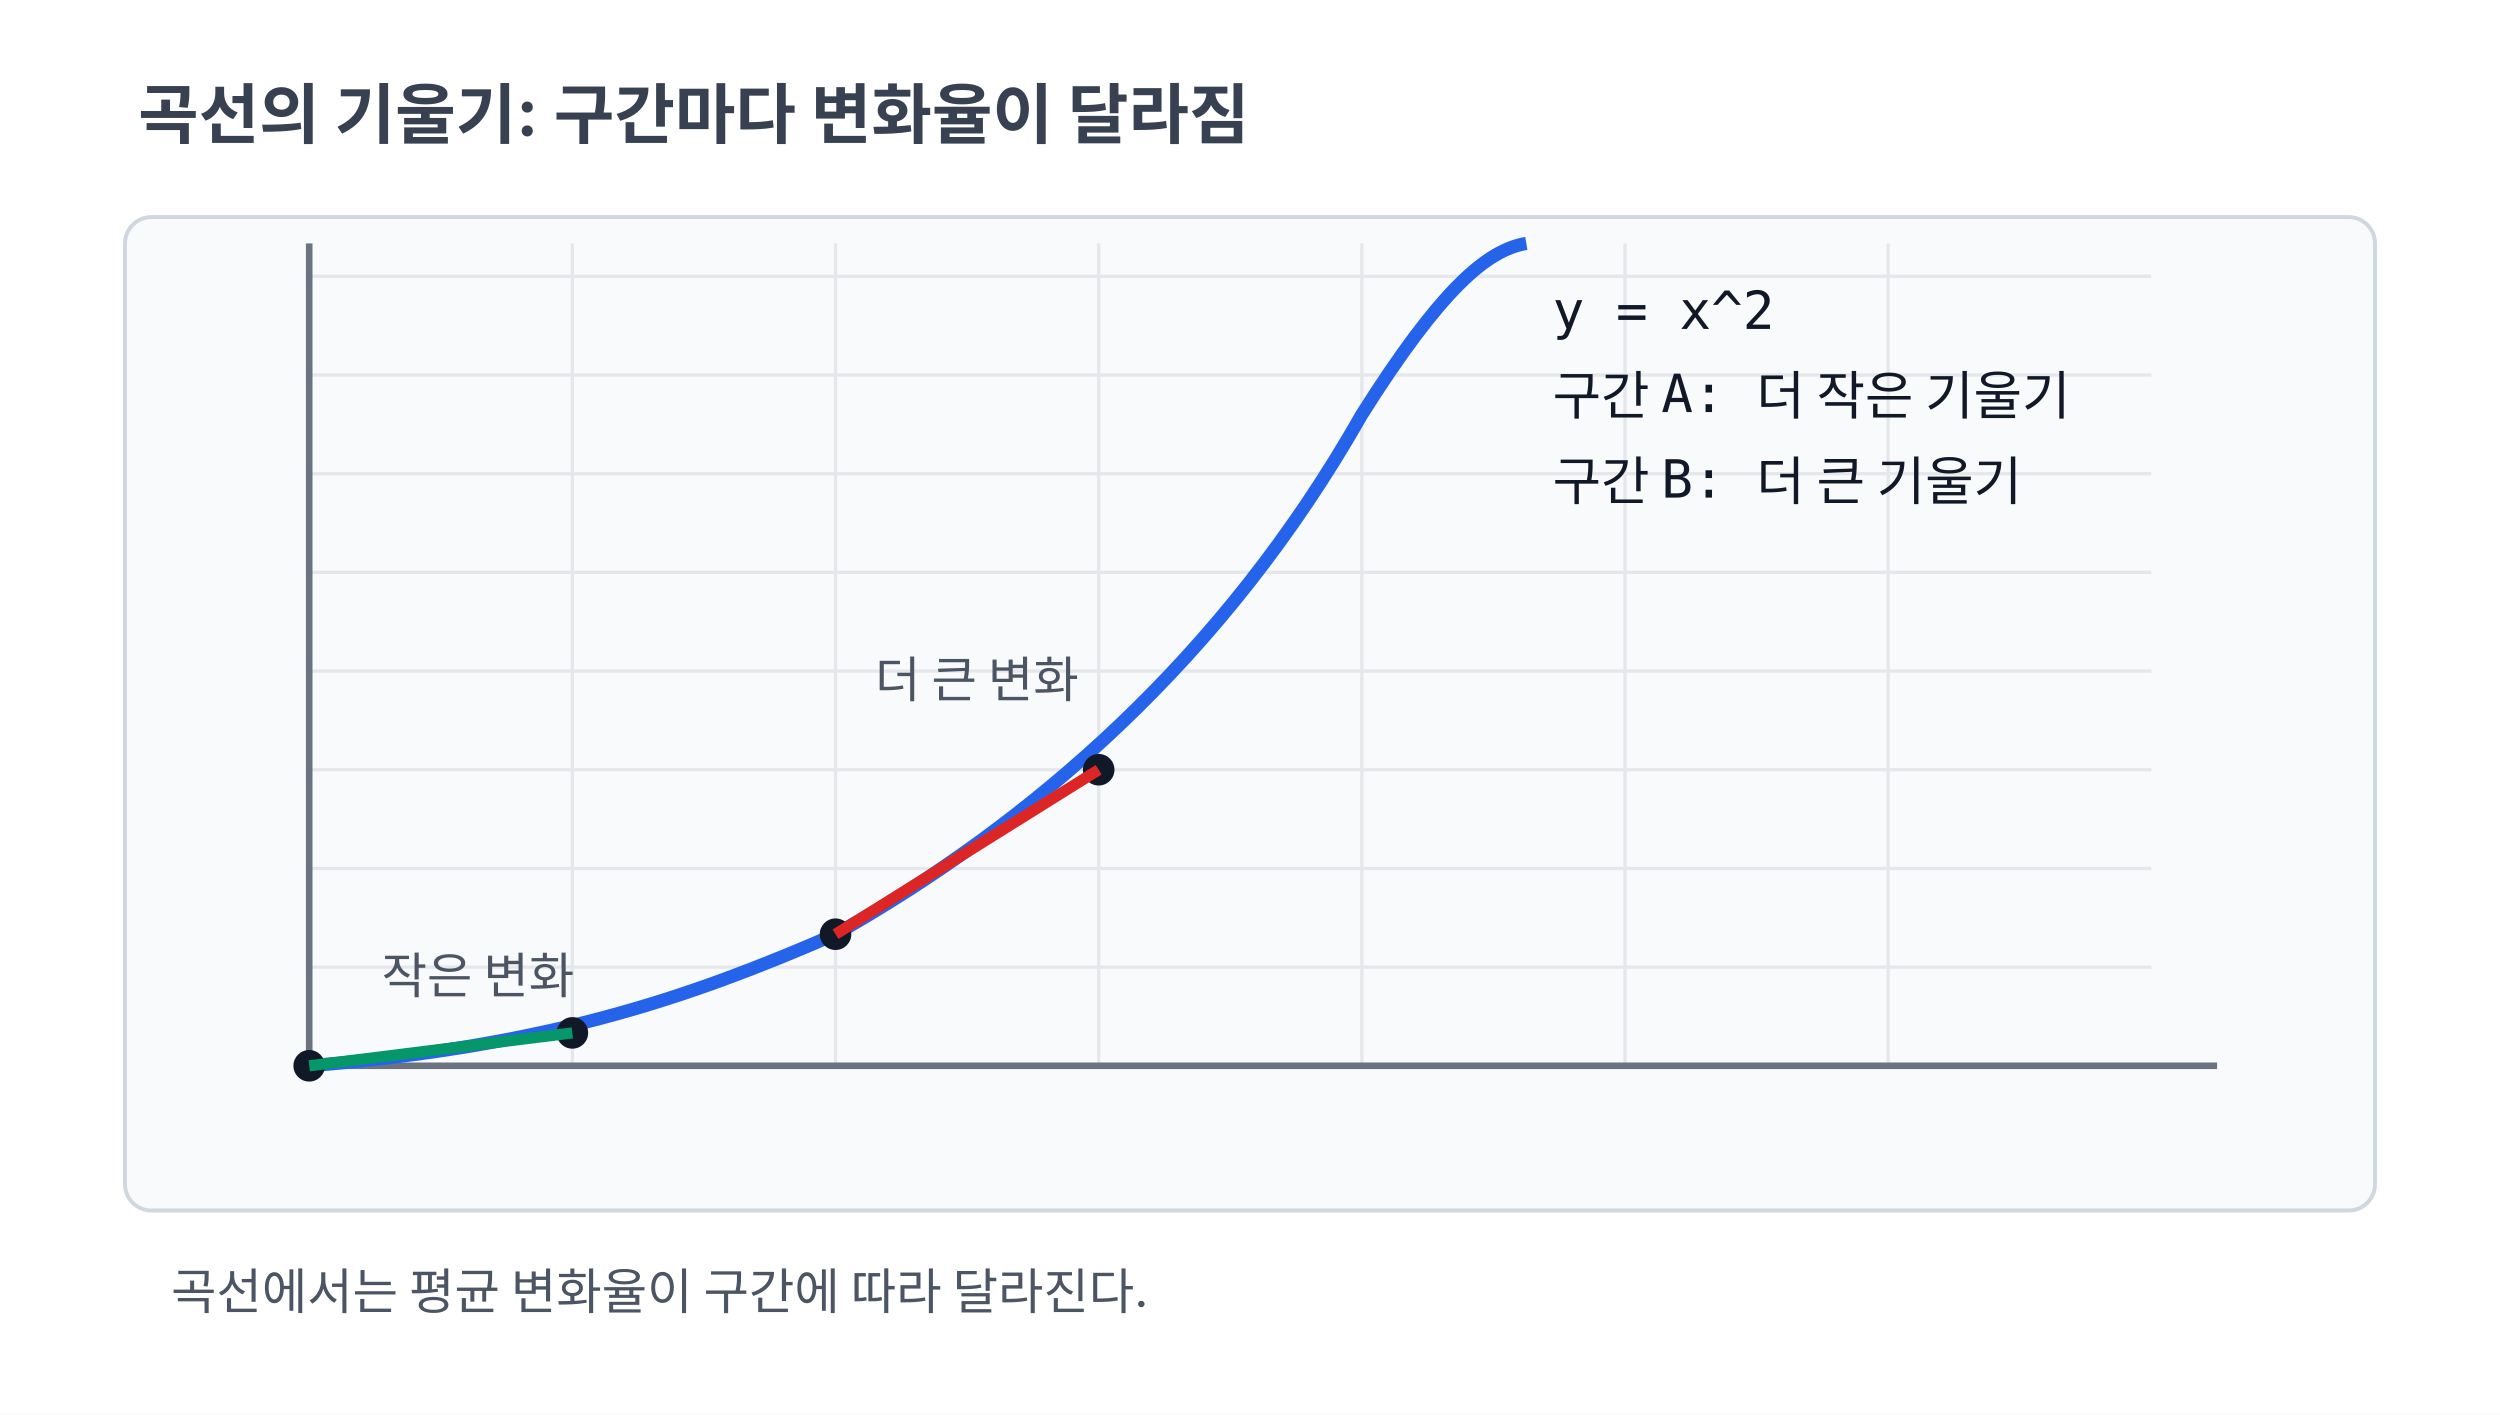
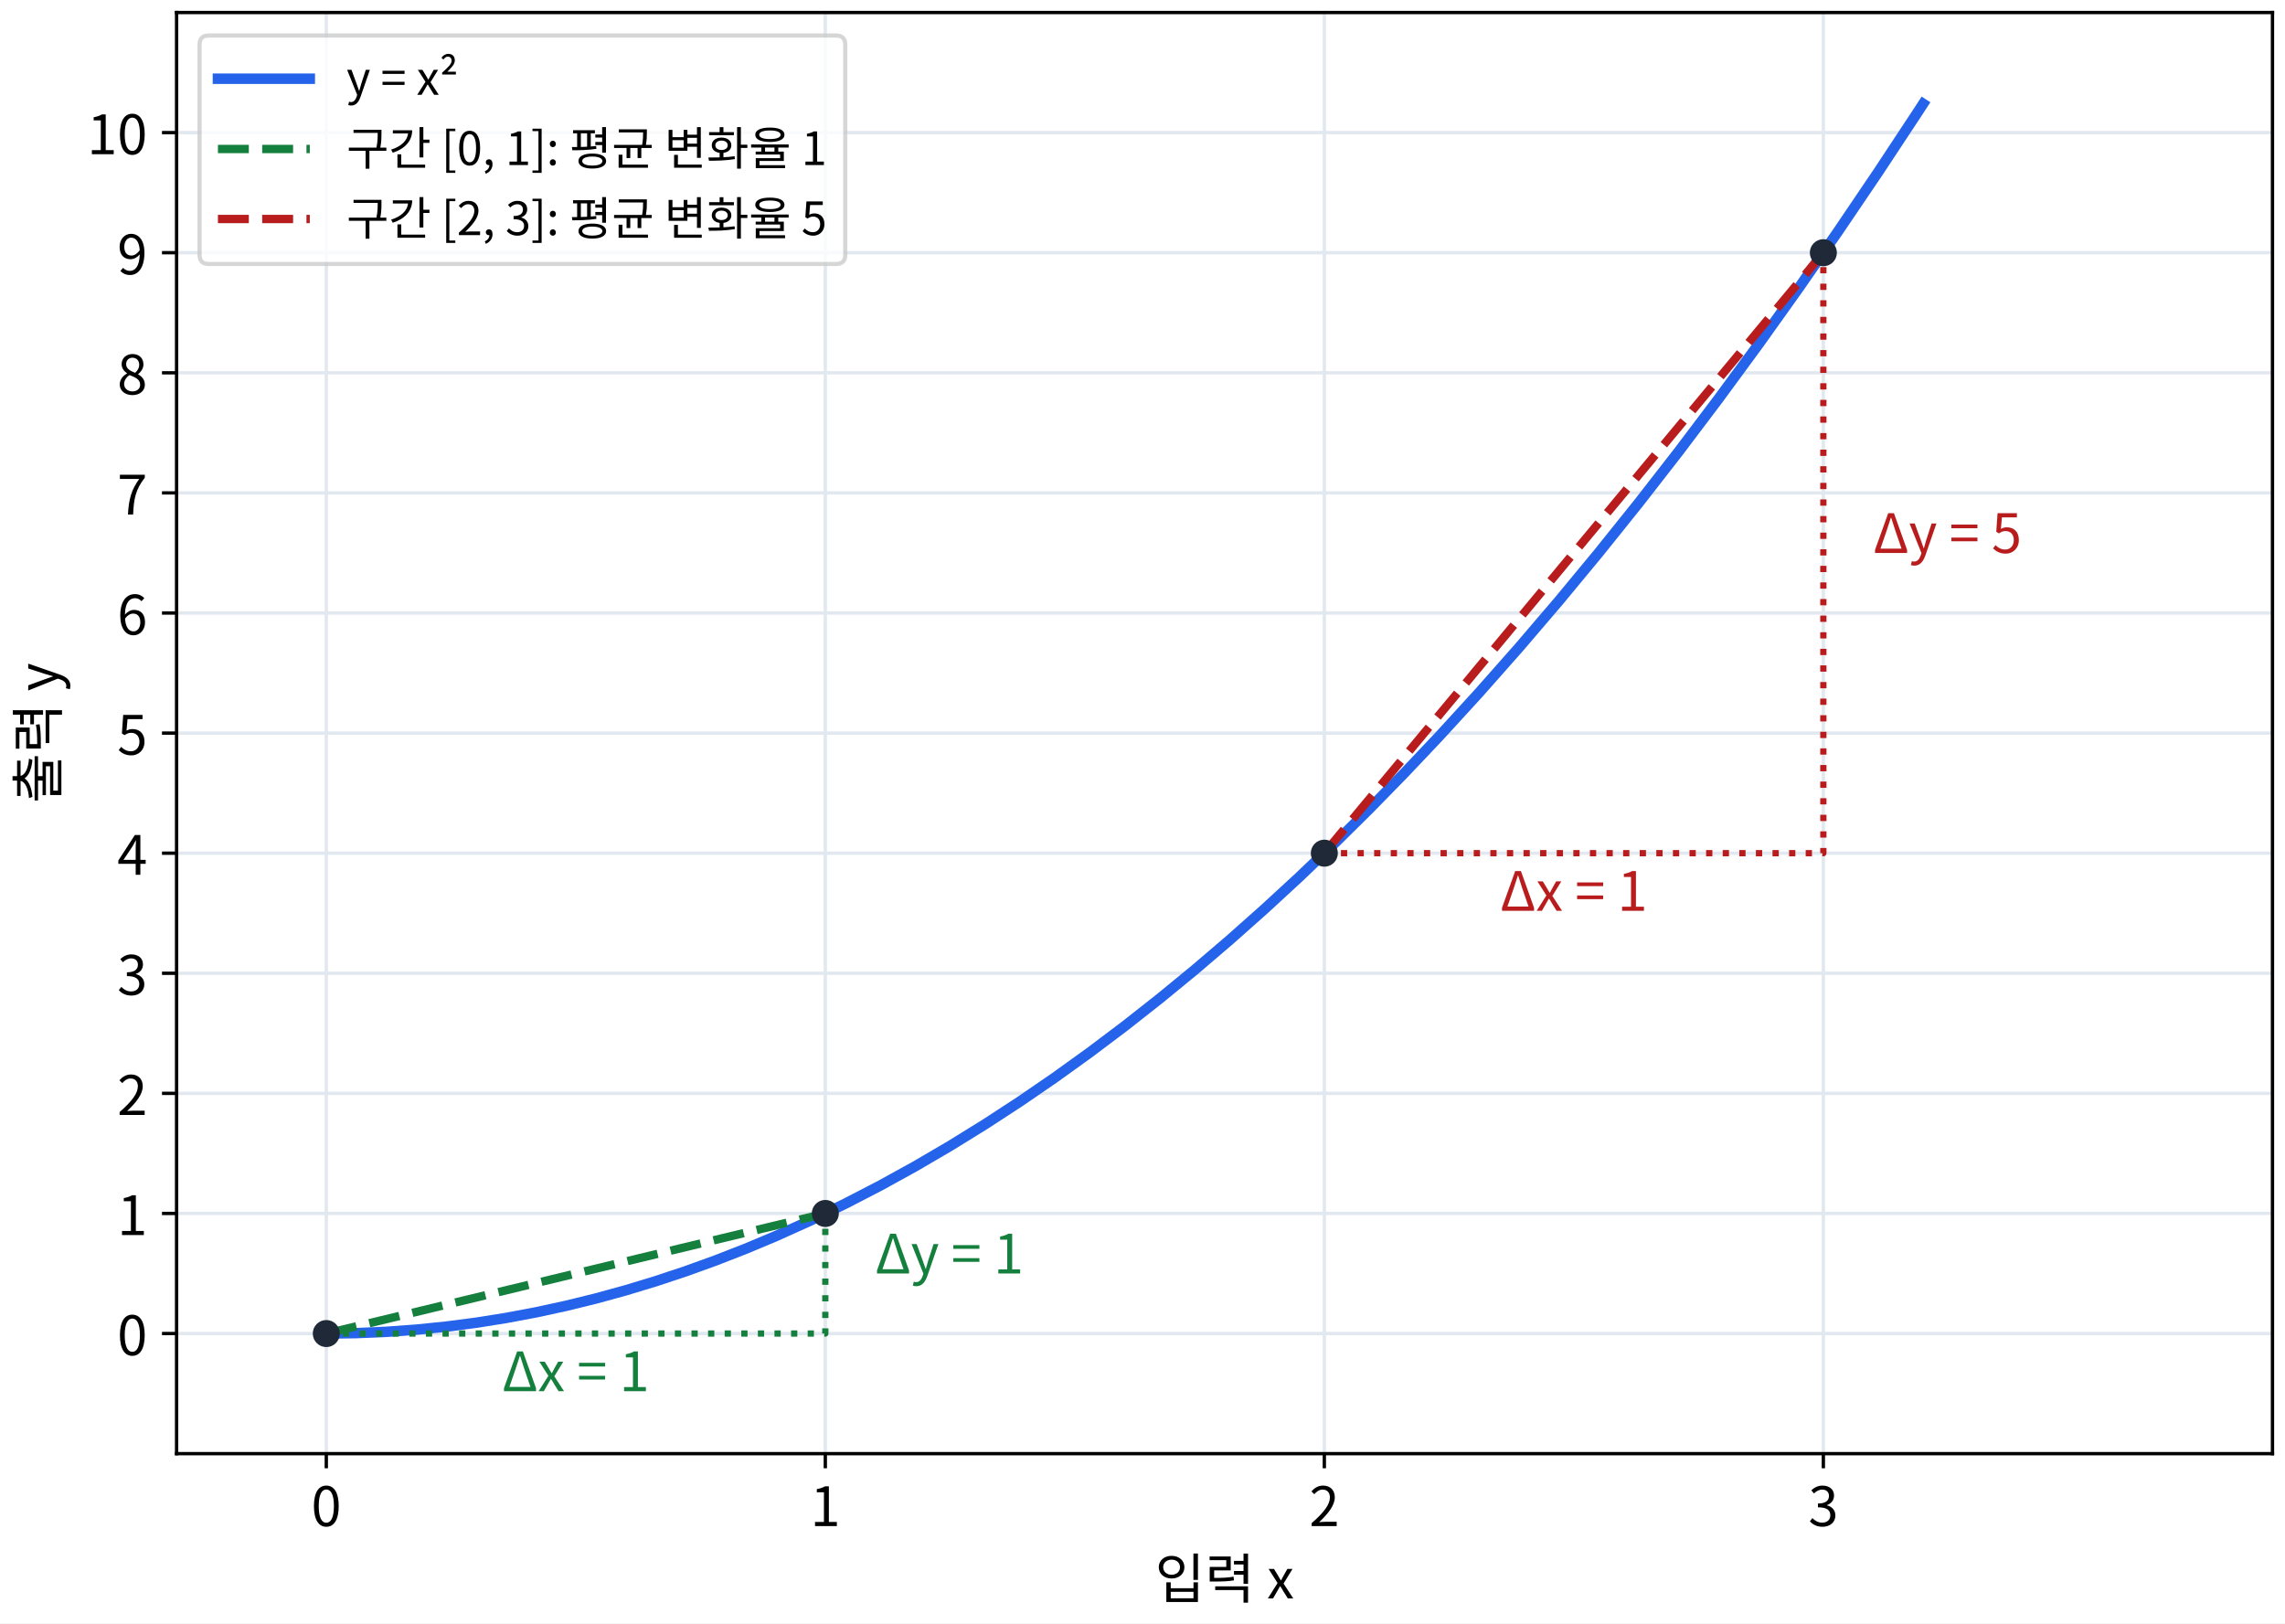
- <svg xmlns="http://www.w3.org/2000/svg" viewBox="0 0 760 430" role="img" aria-labelledby="title desc">
-   <style>
-     .bg { fill: #ffffff; }
-     .panel { fill: #f8fafc; stroke: #d0d7de; stroke-width: 1.2; }
-     .grid { stroke: #e5e7eb; stroke-width: 1; }
-     .axis { stroke: #6b7280; stroke-width: 2; }
-     .curve { stroke: #2563eb; stroke-width: 4; fill: none; }
-     .secant-a { stroke: #059669; stroke-width: 3.4; fill: none; }
-     .secant-b { stroke: #dc2626; stroke-width: 3.4; fill: none; }
-     .point { fill: #111827; }
-     .label { fill: #374151; font-family: -apple-system, BlinkMacSystemFont, "Segoe UI", sans-serif; font-size: 20px; font-weight: 650; }
-     .small { fill: #4b5563; font-family: -apple-system, BlinkMacSystemFont, "Segoe UI", sans-serif; font-size: 15px; }
-     .math { fill: #111827; font-family: ui-monospace, SFMono-Regular, Menlo, Consolas, monospace; font-size: 16px; }
-   </style>
-   <rect class="bg" width="760" height="430" />
-   <text class="label" x="42" y="42">곡선의 기울기: 구간마다 변화율이 달라짐</text>
-   <rect class="panel" x="38" y="66" width="684" height="302" rx="8" />
-   <g transform="translate(94,324)">
-     <path class="grid" d="M0 -30 H560 M0 -60 H560 M0 -90 H560 M0 -120 H560 M0 -150 H560 M0 -180 H560 M0 -210 H560 M0 -240 H560 M80 0 V-250 M160 0 V-250 M240 0 V-250 M320 0 V-250 M400 0 V-250 M480 0 V-250" />
-     <path class="axis" d="M0 0 H580 M0 0 V-250" />
-     <path class="curve" d="M0 0 C72 -6, 114 -20, 160 -40 C220 -74, 278 -124, 320 -198 C344 -236, 358 -248, 370 -250" />
-     <circle class="point" cx="0" cy="0" r="4.8" />
-     <circle class="point" cx="80" cy="-10" r="4.8" />
-     <circle class="point" cx="160" cy="-40" r="4.8" />
-     <circle class="point" cx="240" cy="-90" r="4.8" />
-     <path class="secant-a" d="M0 0 L80 -10" />
-     <path class="secant-b" d="M160 -40 L240 -90" />
-     <text class="small" x="22" y="-22">작은 변화</text>
-     <text class="small" x="172" y="-112">더 큰 변화</text>
-     <text class="math" x="378" y="-224">y = x^2</text>
-     <text class="math" x="378" y="-198">구간 A: 더 작은 기울기</text>
-     <text class="math" x="378" y="-172">구간 B: 더 큰 기울기</text>
+ <svg xmlns="http://www.w3.org/2000/svg" xmlns:xlink="http://www.w3.org/1999/xlink" width="547.2pt" height="388.8pt" viewBox="0 0 547.2 388.8" version="1.1" role="img" aria-labelledby="title desc">
+   <defs>
+     <style type="text/css">*{stroke-linejoin: round; stroke-linecap: butt}</style>
+   </defs>
+   <g id="figure_1">
+     <g id="patch_1">
+       <path d="M 0 388.8  L 547.2 388.8  L 547.2 0  L 0 0  z " style="fill: #ffffff" />
+     </g>
+     <g id="axes_1">
+       <g id="patch_2">
+         <path d="M 42.289 348.15  L 544.2 348.15  L 544.2 3  L 42.289 3  z " style="fill: #ffffff" />
+       </g>
+       <g id="matplotlib.axis_1">
+         <g id="xtick_1">
+           <g id="line2d_1">
+             <path d="M 78.14 348.15  L 78.14 3  " clip-path="url(#p35f83e6e9e)" style="fill: none; stroke: #e2e8f0; stroke-width: 0.8; stroke-linecap: square" />
+           </g>
+           <g id="line2d_2">
+             <defs>
+               <path id="m03252a7df6" d="M 0 0  L 0 3.5  " style="stroke: #000000; stroke-width: 0.8" />
+             </defs>
+             <g>
+               <use xlink:href="#m03252a7df6" x="78.14" y="348.15" style="stroke: #000000; stroke-width: 0.8" />
+             </g>
+           </g>
+           <g id="text_1">
+             <g transform="translate(74.5327 365.4969) scale(0.13 -0.13)">
+               <defs>
+                 <path id="NotoSansCJKjp-Regular-30" d="M 1779 -83  C 2669 -83 3238 723 3238 2362  C 3238 3987 2669 4774 1779 4774  C 883 4774 320 3987 320 2362  C 320 723 883 -83 1779 -83  z M 1779 390  C 1248 390 883 986 883 2362  C 883 3731 1248 4314 1779 4314  C 2310 4314 2675 3731 2675 2362  C 2675 986 2310 390 1779 390  z " transform="scale(0.015625)" />
+               </defs>
+               <use xlink:href="#NotoSansCJKjp-Regular-30" />
+             </g>
+           </g>
+         </g>
+         <g id="xtick_2">
+           <g id="line2d_3">
+             <path d="M 197.643 348.15  L 197.643 3  " clip-path="url(#p35f83e6e9e)" style="fill: none; stroke: #e2e8f0; stroke-width: 0.8; stroke-linecap: square" />
+           </g>
+           <g id="line2d_4">
+             <g>
+               <use xlink:href="#m03252a7df6" x="197.643" y="348.15" style="stroke: #000000; stroke-width: 0.8" />
+             </g>
+           </g>
+           <g id="text_2">
+             <g transform="translate(194.0351 365.4969) scale(0.13 -0.13)">
+               <defs>
+                 <path id="NotoSansCJKjp-Regular-31" d="M 563 0  L 3136 0  L 3136 486  L 2195 486  L 2195 4691  L 1747 4691  C 1491 4544 1190 4435 774 4358  L 774 3987  L 1613 3987  L 1613 486  L 563 486  L 563 0  z " transform="scale(0.015625)" />
+               </defs>
+               <use xlink:href="#NotoSansCJKjp-Regular-31" />
+             </g>
+           </g>
+         </g>
+         <g id="xtick_3">
+           <g id="line2d_5">
+             <path d="M 317.145 348.15  L 317.145 3  " clip-path="url(#p35f83e6e9e)" style="fill: none; stroke: #e2e8f0; stroke-width: 0.8; stroke-linecap: square" />
+           </g>
+           <g id="line2d_6">
+             <g>
+               <use xlink:href="#m03252a7df6" x="317.145" y="348.15" style="stroke: #000000; stroke-width: 0.8" />
+             </g>
+           </g>
+           <g id="text_3">
+             <g transform="translate(313.5376 365.4969) scale(0.13 -0.13)">
+               <defs>
+                 <path id="NotoSansCJKjp-Regular-32" d="M 282 0  L 3232 0  L 3232 506  L 1933 506  C 1696 506 1408 480 1165 461  C 2266 1504 3008 2458 3008 3398  C 3008 4230 2477 4774 1638 4774  C 1043 4774 634 4506 256 4090  L 595 3757  C 858 4070 1184 4301 1568 4301  C 2150 4301 2432 3910 2432 3373  C 2432 2566 1754 1632 282 346  L 282 0  z " transform="scale(0.015625)" />
+               </defs>
+               <use xlink:href="#NotoSansCJKjp-Regular-32" />
+             </g>
+           </g>
+         </g>
+         <g id="xtick_4">
+           <g id="line2d_7">
+             <path d="M 436.648 348.15  L 436.648 3  " clip-path="url(#p35f83e6e9e)" style="fill: none; stroke: #e2e8f0; stroke-width: 0.8; stroke-linecap: square" />
+           </g>
+           <g id="line2d_8">
+             <g>
+               <use xlink:href="#m03252a7df6" x="436.648" y="348.15" style="stroke: #000000; stroke-width: 0.8" />
+             </g>
+           </g>
+           <g id="text_4">
+             <g transform="translate(433.0401 365.4969) scale(0.13 -0.13)">
+               <defs>
+                 <path id="NotoSansCJKjp-Regular-33" d="M 1683 -83  C 2522 -83 3194 416 3194 1254  C 3194 1901 2752 2310 2202 2445  L 2202 2477  C 2701 2650 3034 3034 3034 3603  C 3034 4346 2458 4774 1664 4774  C 1126 4774 710 4538 358 4218  L 672 3846  C 941 4115 1267 4301 1645 4301  C 2138 4301 2438 4006 2438 3558  C 2438 3053 2112 2662 1139 2662  L 1139 2214  C 2227 2214 2598 1843 2598 1274  C 2598 736 2208 403 1645 403  C 1114 403 762 659 486 941  L 186 563  C 493 224 954 -83 1683 -83  z " transform="scale(0.015625)" />
+               </defs>
+               <use xlink:href="#NotoSansCJKjp-Regular-33" />
+             </g>
+           </g>
+         </g>
+         <g id="text_5">
+           <g transform="translate(276.5914 382.8219) scale(0.13 -0.13)">
+             <defs>
+               <path id="NotoSansCJKjp-Regular-c785" d="M 4531 5293  L 4531 2182  L 5062 2182  L 5062 5293  L 4531 5293  z M 1338 1894  L 1338 -422  L 5062 -422  L 5062 1894  L 4538 1894  L 4538 1197  L 1856 1197  L 1856 1894  L 1338 1894  z M 1856 774  L 4538 774  L 4538 13  L 1856 13  L 1856 774  z M 1958 5018  C 1088 5018 448 4474 448 3680  C 448 2893 1088 2349 1958 2349  C 2835 2349 3469 2893 3469 3680  C 3469 4474 2835 5018 1958 5018  z M 1958 4570  C 2534 4570 2950 4205 2950 3680  C 2950 3155 2534 2790 1958 2790  C 1382 2790 966 3155 966 3680  C 966 4205 1382 4570 1958 4570  z " transform="scale(0.015625)" />
+               <path id="NotoSansCJKjp-Regular-b825" d="M 1210 1421  L 1210 986  L 4550 986  L 4550 -506  L 5082 -506  L 5082 1421  L 1210 1421  z M 550 4941  L 550 4512  L 2515 4512  L 2515 3712  L 563 3712  L 563 1990  L 973 1990  C 2131 1990 2714 2010 3424 2131  L 3373 2566  C 2707 2445 2150 2419 1088 2419  L 1088 3302  L 3040 3302  L 3040 4941  L 550 4941  z M 3424 3232  L 3424 2797  L 4550 2797  L 4550 1728  L 5082 1728  L 5082 5286  L 4550 5286  L 4550 4429  L 3424 4429  L 3424 4000  L 4550 4000  L 4550 3232  L 3424 3232  z " transform="scale(0.015625)" />
+               <path id="NotoSansCJKjp-Regular-20" transform="scale(0.015625)" />
+               <path id="NotoSansCJKjp-Regular-78" d="M 96 0  L 710 0  L 1178 813  C 1299 1024 1408 1235 1530 1434  L 1562 1434  C 1696 1235 1824 1024 1939 813  L 2451 0  L 3091 0  L 1946 1754  L 3002 3475  L 2394 3475  L 1965 2714  C 1856 2515 1760 2330 1658 2131  L 1626 2131  C 1510 2330 1389 2515 1286 2714  L 819 3475  L 186 3475  L 1242 1811  L 96 0  z " transform="scale(0.015625)" />
+             </defs>
+             <use xlink:href="#NotoSansCJKjp-Regular-c785" />
+             <use xlink:href="#NotoSansCJKjp-Regular-b825" x="92" />
+             <use xlink:href="#NotoSansCJKjp-Regular-20" x="184" />
+             <use xlink:href="#NotoSansCJKjp-Regular-78" x="206.4" />
+           </g>
+         </g>
+       </g>
+       <g id="matplotlib.axis_2">
+         <g id="ytick_1">
+           <g id="line2d_9">
+             <path d="M 42.289 319.387  L 544.2 319.387  " clip-path="url(#p35f83e6e9e)" style="fill: none; stroke: #e2e8f0; stroke-width: 0.8; stroke-linecap: square" />
+           </g>
+           <g id="line2d_10">
+             <defs>
+               <path id="m113828f34a" d="M 0 0  L -3.5 0  " style="stroke: #000000; stroke-width: 0.8" />
+             </defs>
+             <g>
+               <use xlink:href="#m113828f34a" x="42.289" y="319.387" style="stroke: #000000; stroke-width: 0.8" />
+             </g>
+           </g>
+           <g id="text_6">
+             <g transform="translate(28.07446 324.5609) scale(0.13 -0.13)">
+               <use xlink:href="#NotoSansCJKjp-Regular-30" />
+             </g>
+           </g>
+         </g>
+         <g id="ytick_2">
+           <g id="line2d_11">
+             <path d="M 42.289 290.625  L 544.2 290.625  " clip-path="url(#p35f83e6e9e)" style="fill: none; stroke: #e2e8f0; stroke-width: 0.8; stroke-linecap: square" />
+           </g>
+           <g id="line2d_12">
+             <g>
+               <use xlink:href="#m113828f34a" x="42.289" y="290.625" style="stroke: #000000; stroke-width: 0.8" />
+             </g>
+           </g>
+           <g id="text_7">
+             <g transform="translate(28.07446 295.7984) scale(0.13 -0.13)">
+               <use xlink:href="#NotoSansCJKjp-Regular-31" />
+             </g>
+           </g>
+         </g>
+         <g id="ytick_3">
+           <g id="line2d_13">
+             <path d="M 42.289 261.862  L 544.2 261.862  " clip-path="url(#p35f83e6e9e)" style="fill: none; stroke: #e2e8f0; stroke-width: 0.8; stroke-linecap: square" />
+           </g>
+           <g id="line2d_14">
+             <g>
+               <use xlink:href="#m113828f34a" x="42.289" y="261.862" style="stroke: #000000; stroke-width: 0.8" />
+             </g>
+           </g>
+           <g id="text_8">
+             <g transform="translate(28.07446 267.036) scale(0.13 -0.13)">
+               <use xlink:href="#NotoSansCJKjp-Regular-32" />
+             </g>
+           </g>
+         </g>
+         <g id="ytick_4">
+           <g id="line2d_15">
+             <path d="M 42.289 233.1  L 544.2 233.1  " clip-path="url(#p35f83e6e9e)" style="fill: none; stroke: #e2e8f0; stroke-width: 0.8; stroke-linecap: square" />
+           </g>
+           <g id="line2d_16">
+             <g>
+               <use xlink:href="#m113828f34a" x="42.289" y="233.1" style="stroke: #000000; stroke-width: 0.8" />
+             </g>
+           </g>
+           <g id="text_9">
+             <g transform="translate(28.07446 238.2735) scale(0.13 -0.13)">
+               <use xlink:href="#NotoSansCJKjp-Regular-33" />
+             </g>
+           </g>
+         </g>
+         <g id="ytick_5">
+           <g id="line2d_17">
+             <path d="M 42.289 204.337  L 544.2 204.337  " clip-path="url(#p35f83e6e9e)" style="fill: none; stroke: #e2e8f0; stroke-width: 0.8; stroke-linecap: square" />
+           </g>
+           <g id="line2d_18">
+             <g>
+               <use xlink:href="#m113828f34a" x="42.289" y="204.337" style="stroke: #000000; stroke-width: 0.8" />
+             </g>
+           </g>
+           <g id="text_10">
+             <g transform="translate(28.07446 209.5111) scale(0.13 -0.13)">
+               <defs>
+                 <path id="NotoSansCJKjp-Regular-34" d="M 2176 0  L 2726 0  L 2726 1293  L 3354 1293  L 3354 1760  L 2726 1760  L 2726 4691  L 2080 4691  L 128 1677  L 128 1293  L 2176 1293  L 2176 0  z M 2176 1760  L 736 1760  L 1805 3360  C 1939 3590 2067 3827 2182 4051  L 2208 4051  C 2195 3814 2176 3430 2176 3200  L 2176 1760  z " transform="scale(0.015625)" />
+               </defs>
+               <use xlink:href="#NotoSansCJKjp-Regular-34" />
+             </g>
+           </g>
+         </g>
+         <g id="ytick_6">
+           <g id="line2d_19">
+             <path d="M 42.289 175.575  L 544.2 175.575  " clip-path="url(#p35f83e6e9e)" style="fill: none; stroke: #e2e8f0; stroke-width: 0.8; stroke-linecap: square" />
+           </g>
+           <g id="line2d_20">
+             <g>
+               <use xlink:href="#m113828f34a" x="42.289" y="175.575" style="stroke: #000000; stroke-width: 0.8" />
+             </g>
+           </g>
+           <g id="text_11">
+             <g transform="translate(28.07446 180.7486) scale(0.13 -0.13)">
+               <defs>
+                 <path id="NotoSansCJKjp-Regular-35" d="M 1677 -83  C 2464 -83 3213 499 3213 1523  C 3213 2560 2573 3021 1798 3021  C 1517 3021 1306 2950 1094 2835  L 1216 4192  L 2982 4192  L 2982 4691  L 704 4691  L 550 2502  L 864 2304  C 1133 2483 1331 2579 1645 2579  C 2234 2579 2618 2182 2618 1510  C 2618 826 2176 403 1619 403  C 1075 403 730 653 467 922  L 173 538  C 493 224 941 -83 1677 -83  z " transform="scale(0.015625)" />
+               </defs>
+               <use xlink:href="#NotoSansCJKjp-Regular-35" />
+             </g>
+           </g>
+         </g>
+         <g id="ytick_7">
+           <g id="line2d_21">
+             <path d="M 42.289 146.813  L 544.2 146.813  " clip-path="url(#p35f83e6e9e)" style="fill: none; stroke: #e2e8f0; stroke-width: 0.8; stroke-linecap: square" />
+           </g>
+           <g id="line2d_22">
+             <g>
+               <use xlink:href="#m113828f34a" x="42.289" y="146.813" style="stroke: #000000; stroke-width: 0.8" />
+             </g>
+           </g>
+           <g id="text_12">
+             <g transform="translate(28.07446 151.9861) scale(0.13 -0.13)">
+               <defs>
+                 <path id="NotoSansCJKjp-Regular-36" d="M 1926 -83  C 2656 -83 3277 531 3277 1440  C 3277 2426 2765 2912 1971 2912  C 1606 2912 1197 2701 909 2349  C 934 3802 1466 4294 2118 4294  C 2400 4294 2682 4154 2861 3936  L 3194 4294  C 2931 4576 2579 4774 2093 4774  C 1184 4774 358 4077 358 2240  C 358 691 1030 -83 1926 -83  z M 922 1882  C 1229 2317 1587 2477 1875 2477  C 2445 2477 2720 2074 2720 1440  C 2720 800 2374 378 1926 378  C 1338 378 986 909 922 1882  z " transform="scale(0.015625)" />
+               </defs>
+               <use xlink:href="#NotoSansCJKjp-Regular-36" />
+             </g>
+           </g>
+         </g>
+         <g id="ytick_8">
+           <g id="line2d_23">
+             <path d="M 42.289 118.05  L 544.2 118.05  " clip-path="url(#p35f83e6e9e)" style="fill: none; stroke: #e2e8f0; stroke-width: 0.8; stroke-linecap: square" />
+           </g>
+           <g id="line2d_24">
+             <g>
+               <use xlink:href="#m113828f34a" x="42.289" y="118.05" style="stroke: #000000; stroke-width: 0.8" />
+             </g>
+           </g>
+           <g id="text_13">
+             <g transform="translate(28.07446 123.2237) scale(0.13 -0.13)">
+               <defs>
+                 <path id="NotoSansCJKjp-Regular-37" d="M 1267 0  L 1875 0  C 1952 1837 2150 2931 3251 4339  L 3251 4691  L 314 4691  L 314 4192  L 2592 4192  C 1670 2912 1350 1779 1267 0  z " transform="scale(0.015625)" />
+               </defs>
+               <use xlink:href="#NotoSansCJKjp-Regular-37" />
+             </g>
+           </g>
+         </g>
+         <g id="ytick_9">
+           <g id="line2d_25">
+             <path d="M 42.289 89.288  L 544.2 89.288  " clip-path="url(#p35f83e6e9e)" style="fill: none; stroke: #e2e8f0; stroke-width: 0.8; stroke-linecap: square" />
+           </g>
+           <g id="line2d_26">
+             <g>
+               <use xlink:href="#m113828f34a" x="42.289" y="89.288" style="stroke: #000000; stroke-width: 0.8" />
+             </g>
+           </g>
+           <g id="text_14">
+             <g transform="translate(28.07446 94.46121) scale(0.13 -0.13)">
+               <defs>
+                 <path id="NotoSansCJKjp-Regular-38" d="M 1792 -83  C 2669 -83 3258 448 3258 1126  C 3258 1773 2880 2125 2470 2362  L 2470 2394  C 2746 2611 3091 3034 3091 3526  C 3091 4250 2605 4762 1805 4762  C 1075 4762 518 4282 518 3571  C 518 3078 813 2726 1152 2490  L 1152 2464  C 723 2234 294 1792 294 1165  C 294 442 922 -83 1792 -83  z M 2112 2547  C 1555 2765 1050 3014 1050 3571  C 1050 4026 1363 4326 1798 4326  C 2298 4326 2592 3962 2592 3494  C 2592 3149 2426 2829 2112 2547  z M 1798 352  C 1235 352 813 717 813 1216  C 813 1664 1082 2035 1459 2278  C 2125 2010 2701 1779 2701 1146  C 2701 678 2342 352 1798 352  z " transform="scale(0.015625)" />
+               </defs>
+               <use xlink:href="#NotoSansCJKjp-Regular-38" />
+             </g>
+           </g>
+         </g>
+         <g id="ytick_10">
+           <g id="line2d_27">
+             <path d="M 42.289 60.525  L 544.2 60.525  " clip-path="url(#p35f83e6e9e)" style="fill: none; stroke: #e2e8f0; stroke-width: 0.8; stroke-linecap: square" />
+           </g>
+           <g id="line2d_28">
+             <g>
+               <use xlink:href="#m113828f34a" x="42.289" y="60.525" style="stroke: #000000; stroke-width: 0.8" />
+             </g>
+           </g>
+           <g id="text_15">
+             <g transform="translate(28.07446 65.69875) scale(0.13 -0.13)">
+               <defs>
+                 <path id="NotoSansCJKjp-Regular-39" d="M 1504 -83  C 2381 -83 3206 646 3206 2547  C 3206 4038 2528 4774 1626 4774  C 896 4774 282 4166 282 3251  C 282 2285 794 1779 1574 1779  C 1965 1779 2368 2003 2656 2349  C 2611 896 2086 403 1485 403  C 1178 403 896 538 691 762  L 371 397  C 634 122 992 -83 1504 -83  z M 2650 2842  C 2336 2394 1984 2214 1670 2214  C 1114 2214 832 2624 832 3251  C 832 3898 1178 4320 1632 4320  C 2227 4320 2586 3808 2650 2842  z " transform="scale(0.015625)" />
+               </defs>
+               <use xlink:href="#NotoSansCJKjp-Regular-39" />
+             </g>
+           </g>
+         </g>
+         <g id="ytick_11">
+           <g id="line2d_29">
+             <path d="M 42.289 31.763  L 544.2 31.763  " clip-path="url(#p35f83e6e9e)" style="fill: none; stroke: #e2e8f0; stroke-width: 0.8; stroke-linecap: square" />
+           </g>
+           <g id="line2d_30">
+             <g>
+               <use xlink:href="#m113828f34a" x="42.289" y="31.763" style="stroke: #000000; stroke-width: 0.8" />
+             </g>
+           </g>
+           <g id="text_16">
+             <g transform="translate(20.85946 36.93629) scale(0.13 -0.13)">
+               <use xlink:href="#NotoSansCJKjp-Regular-31" />
+               <use xlink:href="#NotoSansCJKjp-Regular-30" x="55.5" />
+             </g>
+           </g>
+         </g>
+         <g id="text_17">
+           <g transform="translate(13.81665 192.3775) rotate(-90) scale(0.13 -0.13)">
+             <defs>
+               <path id="NotoSansCJKjp-Regular-cd9c" d="M 966 -26  L 966 -435  L 5050 -435  L 5050 -26  L 1485 -26  L 1485 518  L 4877 518  L 4877 1786  L 3194 1786  L 3194 2317  L 5542 2317  L 5542 2720  L 326 2720  L 326 2317  L 2669 2317  L 2669 1786  L 954 1786  L 954 1389  L 4358 1389  L 4358 896  L 966 896  L 966 -26  z M 858 4787  L 858 4378  L 2630 4378  C 2534 3814 1670 3450 602 3386  L 755 2982  C 1728 3059 2579 3360 2931 3904  C 3290 3360 4141 3059 5107 2982  L 5267 3386  C 4198 3450 3328 3814 3232 4378  L 5018 4378  L 5018 4787  L 3194 4787  L 3194 5325  L 2669 5325  L 2669 4787  L 858 4787  z " transform="scale(0.015625)" />
+               <path id="NotoSansCJKjp-Regular-79" d="M 646 -1498  C 1338 -1498 1702 -973 1946 -294  L 3251 3475  L 2682 3475  L 2054 1549  C 1965 1235 1862 883 1773 563  L 1741 563  C 1619 890 1504 1242 1395 1549  L 691 3475  L 83 3475  L 1478 -6  L 1402 -269  C 1254 -698 1011 -1018 621 -1018  C 525 -1018 422 -986 352 -960  L 237 -1427  C 346 -1472 486 -1498 646 -1498  z " transform="scale(0.015625)" />
+             </defs>
+             <use xlink:href="#NotoSansCJKjp-Regular-cd9c" />
+             <use xlink:href="#NotoSansCJKjp-Regular-b825" x="92" />
+             <use xlink:href="#NotoSansCJKjp-Regular-20" x="184" />
+             <use xlink:href="#NotoSansCJKjp-Regular-79" x="206.4" />
+           </g>
+         </g>
+       </g>
+       <g id="line2d_31">
+         <path d="M 78.14 319.387  L 85.31 319.284  L 92.48 318.973  L 99.651 318.455  L 106.821 317.731  L 113.991 316.799  L 121.161 315.66  L 128.331 314.314  L 135.501 312.76  L 142.672 311  L 149.842 309.033  L 157.012 306.858  L 164.182 304.477  L 171.352 301.888  L 178.522 299.093  L 185.692 296.09  L 194.058 292.325  L 202.423 288.278  L 210.788 283.949  L 219.153 279.338  L 227.518 274.446  L 235.883 269.272  L 244.249 263.815  L 252.614 258.077  L 260.979 252.057  L 269.344 245.755  L 277.709 239.172  L 286.074 232.306  L 294.44 225.159  L 302.805 217.729  L 311.17 210.018  L 319.535 202.025  L 327.9 193.75  L 336.265 185.193  L 344.631 176.354  L 354.191 165.908  L 363.751 155.093  L 373.311 143.91  L 382.871 132.359  L 392.432 120.44  L 401.992 108.153  L 411.552 95.497  L 421.112 82.474  L 430.672 69.082  L 440.233 55.322  L 449.793 41.194  L 459.353 26.698  L 460.548 24.86  L 460.548 24.86  " clip-path="url(#p35f83e6e9e)" style="fill: none; stroke: #2563eb; stroke-width: 2.5; stroke-linecap: square" />
+       </g>
+       <g id="line2d_32">
+         <path d="M 78.14 319.387  L 197.643 290.625  " clip-path="url(#p35f83e6e9e)" style="fill: none; stroke-dasharray: 7.4,3.2; stroke-dashoffset: 0; stroke: #15803d; stroke-width: 2" />
+       </g>
+       <g id="line2d_33">
+         <path d="M 78.14 319.387  L 197.643 319.387  L 197.643 290.625  " clip-path="url(#p35f83e6e9e)" style="fill: none; stroke-dasharray: 1.5,2.475; stroke-dashoffset: 0; stroke: #15803d; stroke-width: 1.5" />
+       </g>
+       <g id="line2d_34">
+         <path d="M 317.145 204.337  L 436.648 60.525  " clip-path="url(#p35f83e6e9e)" style="fill: none; stroke-dasharray: 7.4,3.2; stroke-dashoffset: 0; stroke: #b91c1c; stroke-width: 2" />
+       </g>
+       <g id="line2d_35">
+         <path d="M 317.145 204.337  L 436.648 204.337  L 436.648 60.525  " clip-path="url(#p35f83e6e9e)" style="fill: none; stroke-dasharray: 1.5,2.475; stroke-dashoffset: 0; stroke: #b91c1c; stroke-width: 1.5" />
+       </g>
+       <g id="patch_3">
+         <path d="M 42.289 348.15  L 42.289 3  " style="fill: none; stroke: #000000; stroke-width: 0.8; stroke-linejoin: miter; stroke-linecap: square" />
+       </g>
+       <g id="patch_4">
+         <path d="M 544.2 348.15  L 544.2 3  " style="fill: none; stroke: #000000; stroke-width: 0.8; stroke-linejoin: miter; stroke-linecap: square" />
+       </g>
+       <g id="patch_5">
+         <path d="M 42.289 348.15  L 544.2 348.15  " style="fill: none; stroke: #000000; stroke-width: 0.8; stroke-linejoin: miter; stroke-linecap: square" />
+       </g>
+       <g id="patch_6">
+         <path d="M 42.289 3  L 544.2 3  " style="fill: none; stroke: #000000; stroke-width: 0.8; stroke-linejoin: miter; stroke-linecap: square" />
+       </g>
+       <g id="text_18">
+         <g style="fill: #15803d" transform="translate(120.2632 333.1933) scale(0.13 -0.13)">
+           <defs>
+             <path id="NotoSansCJKjp-Regular-394" d="M 211 0  L 3987 0  L 3987 358  L 2438 4691  L 1766 4691  L 211 358  L 211 0  z M 851 506  L 1587 2650  L 2080 4160  L 2112 4160  L 2598 2650  L 3334 506  L 851 506  z " transform="scale(0.015625)" />
+             <path id="NotoSansCJKjp-Regular-3d" d="M 243 2912  L 3315 2912  L 3315 3347  L 243 3347  L 243 2912  z M 243 1376  L 3315 1376  L 3315 1811  L 243 1811  L 243 1376  z " transform="scale(0.015625)" />
+           </defs>
+           <use xlink:href="#NotoSansCJKjp-Regular-394" />
+           <use xlink:href="#NotoSansCJKjp-Regular-78" x="65.6" />
+           <use xlink:href="#NotoSansCJKjp-Regular-20" x="115.4" />
+           <use xlink:href="#NotoSansCJKjp-Regular-3d" x="137.8" />
+           <use xlink:href="#NotoSansCJKjp-Regular-20" x="193.3" />
+           <use xlink:href="#NotoSansCJKjp-Regular-31" x="215.7" />
+         </g>
+       </g>
+       <g id="text_19">
+         <g id="patch_7">
+           <path d="M 208.553 309.089  L 246.188 309.089  L 246.188 293.684  L 208.553 293.684  z " style="fill: #ffffff" />
+         </g>
+         <g style="fill: #15803d" transform="translate(209.5929 305.0061) scale(0.13 -0.13)">
+           <use xlink:href="#NotoSansCJKjp-Regular-394" />
+           <use xlink:href="#NotoSansCJKjp-Regular-79" x="65.6" />
+           <use xlink:href="#NotoSansCJKjp-Regular-20" x="117.7" />
+           <use xlink:href="#NotoSansCJKjp-Regular-3d" x="140.1" />
+           <use xlink:href="#NotoSansCJKjp-Regular-20" x="195.6" />
+           <use xlink:href="#NotoSansCJKjp-Regular-31" x="218" />
+         </g>
+       </g>
+       <g id="text_20">
+         <g style="fill: #b91c1c" transform="translate(359.2681 218.1434) scale(0.13 -0.13)">
+           <use xlink:href="#NotoSansCJKjp-Regular-394" />
+           <use xlink:href="#NotoSansCJKjp-Regular-78" x="65.6" />
+           <use xlink:href="#NotoSansCJKjp-Regular-20" x="115.4" />
+           <use xlink:href="#NotoSansCJKjp-Regular-3d" x="137.8" />
+           <use xlink:href="#NotoSansCJKjp-Regular-20" x="193.3" />
+           <use xlink:href="#NotoSansCJKjp-Regular-31" x="215.7" />
+         </g>
+       </g>
+       <g id="text_21">
+         <g id="patch_8">
+           <path d="M 447.558 136.514  L 485.193 136.514  L 485.193 121.109  L 447.558 121.109  z " style="fill: #ffffff" />
+         </g>
+         <g style="fill: #b91c1c" transform="translate(448.5978 132.4313) scale(0.13 -0.13)">
+           <use xlink:href="#NotoSansCJKjp-Regular-394" />
+           <use xlink:href="#NotoSansCJKjp-Regular-79" x="65.6" />
+           <use xlink:href="#NotoSansCJKjp-Regular-20" x="117.7" />
+           <use xlink:href="#NotoSansCJKjp-Regular-3d" x="140.1" />
+           <use xlink:href="#NotoSansCJKjp-Regular-20" x="195.6" />
+           <use xlink:href="#NotoSansCJKjp-Regular-35" x="218" />
+         </g>
+       </g>
+       <g id="PathCollection_1">
+         <defs>
+           <path id="m6339ad660c" d="M 0 2.739  C 0.726 2.739 1.423 2.45 1.936 1.936  C 2.45 1.423 2.739 0.726 2.739 0  C 2.739 -0.726 2.45 -1.423 1.936 -1.936  C 1.423 -2.45 0.726 -2.739 0 -2.739  C -0.726 -2.739 -1.423 -2.45 -1.936 -1.936  C -2.45 -1.423 -2.739 -0.726 -2.739 0  C -2.739 0.726 -2.45 1.423 -1.936 1.936  C -1.423 2.45 -0.726 2.739 0 2.739  z " style="stroke: #1f2937" />
+         </defs>
+         <g clip-path="url(#p35f83e6e9e)">
+           <use xlink:href="#m6339ad660c" x="78.14" y="319.387" style="fill: #1f2937; stroke: #1f2937" />
+         </g>
+       </g>
+       <g id="PathCollection_2">
+         <g clip-path="url(#p35f83e6e9e)">
+           <use xlink:href="#m6339ad660c" x="197.643" y="290.625" style="fill: #1f2937; stroke: #1f2937" />
+         </g>
+       </g>
+       <g id="PathCollection_3">
+         <g clip-path="url(#p35f83e6e9e)">
+           <use xlink:href="#m6339ad660c" x="317.145" y="204.337" style="fill: #1f2937; stroke: #1f2937" />
+         </g>
+       </g>
+       <g id="PathCollection_4">
+         <g clip-path="url(#p35f83e6e9e)">
+           <use xlink:href="#m6339ad660c" x="436.648" y="60.525" style="fill: #1f2937; stroke: #1f2937" />
+         </g>
+       </g>
+       <g id="legend_1">
+         <g id="patch_9">
+           <path d="M 49.989 63.225  L 200.219 63.225  Q 202.419 63.225 202.419 61.025  L 202.419 10.7  Q 202.419 8.5 200.219 8.5  L 49.989 8.5  Q 47.789 8.5 47.789 10.7  L 47.789 61.025  Q 47.789 63.225 49.989 63.225  z " style="fill: #ffffff; opacity: 0.8; stroke: #cccccc; stroke-linejoin: miter" />
+         </g>
+         <g id="line2d_36">
+           <path d="M 52.189 18.851  L 63.189 18.851  L 74.189 18.851  " style="fill: none; stroke: #2563eb; stroke-width: 2.5; stroke-linecap: square" />
+         </g>
+         <g id="text_22">
+           <g transform="translate(82.98946 22.70055) scale(0.11 -0.11)">
+             <defs>
+               <path id="NotoSansCJKjp-Regular-b2" d="M 378 2822  L 2291 2822  L 2291 3213  L 1107 3213  C 1702 3821 2144 4262 2144 4794  C 2144 5389 1773 5702 1216 5702  C 838 5702 499 5478 288 5158  L 557 4909  C 710 5139 922 5318 1158 5318  C 1491 5318 1696 5088 1696 4730  C 1696 4307 1242 3866 378 3085  L 378 2822  z " transform="scale(0.015625)" />
+             </defs>
+             <use xlink:href="#NotoSansCJKjp-Regular-79" />
+             <use xlink:href="#NotoSansCJKjp-Regular-20" x="52.1" />
+             <use xlink:href="#NotoSansCJKjp-Regular-3d" x="74.5" />
+             <use xlink:href="#NotoSansCJKjp-Regular-20" x="130" />
+             <use xlink:href="#NotoSansCJKjp-Regular-78" x="152.4" />
+             <use xlink:href="#NotoSansCJKjp-Regular-b2" x="202.2" />
+           </g>
+         </g>
+         <g id="line2d_37">
+           <path d="M 52.189 35.681  L 63.189 35.681  L 74.189 35.681  " style="fill: none; stroke-dasharray: 7.4,3.2; stroke-dashoffset: 0; stroke: #15803d; stroke-width: 2" />
+         </g>
+         <g id="text_23">
+           <g transform="translate(82.98946 39.53055) scale(0.11 -0.11)">
+             <defs>
+               <path id="NotoSansCJKjp-Regular-ad6c" d="M 320 2432  L 320 1990  L 2656 1990  L 2656 -506  L 3187 -506  L 3187 1990  L 5549 1990  L 5549 2432  L 4704 2432  C 4864 3264 4864 3866 4864 4410  L 4864 4915  L 973 4915  L 973 4486  L 4339 4486  L 4339 4410  C 4339 3872 4339 3258 4160 2432  L 320 2432  z " transform="scale(0.015625)" />
+               <path id="NotoSansCJKjp-Regular-ac04" d="M 4275 5293  L 4275 1062  L 4813 1062  L 4813 3091  L 5664 3091  L 5664 3539  L 4813 3539  L 4813 5293  L 4275 5293  z M 563 4845  L 563 4403  L 2682 4403  C 2579 3392 1696 2579 326 2150  L 550 1722  C 2214 2246 3258 3347 3258 4845  L 563 4845  z M 1203 1491  L 1203 -371  L 5062 -371  L 5062 64  L 1734 64  L 1734 1491  L 1203 1491  z " transform="scale(0.015625)" />
+               <path id="NotoSansCJKjp-Regular-5b" d="M 678 -1088  L 1946 -1088  L 1946 -755  L 1114 -755  L 1114 4730  L 1946 4730  L 1946 5069  L 678 5069  L 678 -1088  z " transform="scale(0.015625)" />
+               <path id="NotoSansCJKjp-Regular-2c" d="M 480 -1216  C 1056 -973 1414 -493 1414 122  C 1414 550 1229 806 922 806  C 685 806 480 653 480 397  C 480 141 678 -13 909 -13  L 979 -6  C 973 -390 736 -698 339 -870  L 480 -1216  z " transform="scale(0.015625)" />
+               <path id="NotoSansCJKjp-Regular-5d" d="M 218 -1088  L 1491 -1088  L 1491 5069  L 218 5069  L 218 4730  L 1050 4730  L 1050 -755  L 218 -755  L 218 -1088  z " transform="scale(0.015625)" />
+               <path id="NotoSansCJKjp-Regular-3a" d="M 890 2496  C 1120 2496 1312 2675 1312 2944  C 1312 3206 1120 3392 890 3392  C 653 3392 467 3206 467 2944  C 467 2675 653 2496 890 2496  z M 890 -83  C 1120 -83 1312 96 1312 358  C 1312 627 1120 806 890 806  C 653 806 467 627 467 358  C 467 96 653 -83 890 -83  z " transform="scale(0.015625)" />
+               <path id="NotoSansCJKjp-Regular-d3c9" d="M 3174 1600  C 1971 1600 1248 1222 1248 557  C 1248 -102 1971 -486 3174 -486  C 4378 -486 5101 -102 5101 557  C 5101 1222 4378 1600 3174 1600  z M 3174 1184  C 4051 1184 4576 954 4576 557  C 4576 160 4051 -70 3174 -70  C 2298 -70 1773 160 1773 557  C 1773 954 2298 1184 3174 1184  z M 4550 5293  L 4550 4256  L 3597 4256  L 3597 3827  L 4550 3827  L 4550 3219  L 3597 3219  L 3597 2784  L 4550 2784  L 4550 1722  L 5082 1722  L 5082 5293  L 4550 5293  z M 397 2061  C 1331 2061 2630 2080 3744 2259  L 3718 2656  C 3475 2624 3226 2605 2963 2586  L 2963 4422  L 3539 4422  L 3539 4858  L 493 4858  L 493 4422  L 1062 4422  L 1062 2515  L 333 2509  L 397 2061  z M 1581 4422  L 2451 4422  L 2451 2554  L 1581 2522  L 1581 4422  z " transform="scale(0.015625)" />
+               <path id="NotoSansCJKjp-Regular-ade0" d="M 320 2810  L 320 2374  L 2061 2374  L 2061 979  L 2579 979  L 2579 2374  L 3597 2374  L 3597 979  L 4115 979  L 4115 2374  L 5568 2374  L 5568 2810  L 4755 2810  C 4890 3526 4890 4077 4890 4538  L 4890 4979  L 979 4979  L 979 4550  L 4365 4550  L 4365 4538  C 4365 4070 4365 3539 4224 2810  L 320 2810  z M 954 1446  L 954 -371  L 5043 -371  L 5043 64  L 1485 64  L 1485 1446  L 954 1446  z " transform="scale(0.015625)" />
+               <path id="NotoSansCJKjp-Regular-bcc0" d="M 1133 3469  L 2694 3469  L 2694 2419  L 1133 2419  L 1133 3469  z M 4550 3795  L 4550 2982  L 3219 2982  L 3219 3795  L 4550 3795  z M 602 4902  L 602 1990  L 3219 1990  L 3219 2547  L 4550 2547  L 4550 1005  L 5082 1005  L 5082 5286  L 4550 5286  L 4550 4230  L 3219 4230  L 3219 4902  L 2694 4902  L 2694 3885  L 1133 3885  L 1133 4902  L 602 4902  z M 1363 1421  L 1363 -371  L 5216 -371  L 5216 64  L 1894 64  L 1894 1421  L 1363 1421  z " transform="scale(0.015625)" />
+               <path id="NotoSansCJKjp-Regular-d654" d="M 2086 3411  C 2598 3411 2944 3149 2944 2752  C 2944 2355 2598 2099 2086 2099  C 1568 2099 1222 2355 1222 2752  C 1222 3149 1568 3411 2086 3411  z M 2086 3827  C 1274 3827 723 3398 723 2752  C 723 2182 1152 1786 1818 1702  L 1818 1069  C 1254 1050 710 1050 250 1050  L 333 602  C 1338 602 2694 614 3942 838  L 3904 1229  C 3411 1158 2880 1114 2349 1088  L 2349 1702  C 3008 1779 3450 2176 3450 2752  C 3450 3398 2893 3827 2086 3827  z M 4250 5293  L 4250 -499  L 4781 -499  L 4781 2387  L 5683 2387  L 5683 2835  L 4781 2835  L 4781 5293  L 4250 5293  z M 1818 5280  L 1818 4589  L 352 4589  L 352 4160  L 3808 4160  L 3808 4589  L 2349 4589  L 2349 5280  L 1818 5280  z " transform="scale(0.015625)" />
+               <path id="NotoSansCJKjp-Regular-c728" d="M 2931 5222  C 1651 5222 896 4864 896 4224  C 896 3578 1651 3219 2931 3219  C 4211 3219 4966 3578 4966 4224  C 4966 4864 4211 5222 2931 5222  z M 2931 4819  C 3878 4819 4422 4602 4422 4224  C 4422 3834 3878 3622 2931 3622  C 1990 3622 1446 3834 1446 4224  C 1446 4602 1990 4819 2931 4819  z M 966 -19  L 966 -435  L 5050 -435  L 5050 -19  L 1485 -19  L 1485 570  L 4877 570  L 4877 1875  L 4102 1875  L 4102 2438  L 5549 2438  L 5549 2867  L 320 2867  L 320 2438  L 1734 2438  L 1734 1875  L 954 1875  L 954 1472  L 4358 1472  L 4358 960  L 966 960  L 966 -19  z M 2259 2438  L 3571 2438  L 3571 1875  L 2259 1875  L 2259 2438  z " transform="scale(0.015625)" />
+             </defs>
+             <use xlink:href="#NotoSansCJKjp-Regular-ad6c" />
+             <use xlink:href="#NotoSansCJKjp-Regular-ac04" x="92" />
+             <use xlink:href="#NotoSansCJKjp-Regular-20" x="184" />
+             <use xlink:href="#NotoSansCJKjp-Regular-5b" x="206.4" />
+             <use xlink:href="#NotoSansCJKjp-Regular-30" x="240.2" />
+             <use xlink:href="#NotoSansCJKjp-Regular-2c" x="295.7" />
+             <use xlink:href="#NotoSansCJKjp-Regular-20" x="323.5" />
+             <use xlink:href="#NotoSansCJKjp-Regular-31" x="345.9" />
+             <use xlink:href="#NotoSansCJKjp-Regular-5d" x="401.4" />
+             <use xlink:href="#NotoSansCJKjp-Regular-3a" x="435.2" />
+             <use xlink:href="#NotoSansCJKjp-Regular-20" x="463" />
+             <use xlink:href="#NotoSansCJKjp-Regular-d3c9" x="485.4" />
+             <use xlink:href="#NotoSansCJKjp-Regular-ade0" x="577.4" />
+             <use xlink:href="#NotoSansCJKjp-Regular-20" x="669.4" />
+             <use xlink:href="#NotoSansCJKjp-Regular-bcc0" x="691.8" />
+             <use xlink:href="#NotoSansCJKjp-Regular-d654" x="783.8" />
+             <use xlink:href="#NotoSansCJKjp-Regular-c728" x="875.8" />
+             <use xlink:href="#NotoSansCJKjp-Regular-20" x="967.8" />
+             <use xlink:href="#NotoSansCJKjp-Regular-31" x="990.2" />
+           </g>
+         </g>
+         <g id="line2d_38">
+           <path d="M 52.189 52.456  L 63.189 52.456  L 74.189 52.456  " style="fill: none; stroke-dasharray: 7.4,3.2; stroke-dashoffset: 0; stroke: #b91c1c; stroke-width: 2" />
+         </g>
+         <g id="text_24">
+           <g transform="translate(82.98946 56.30555) scale(0.11 -0.11)">
+             <use xlink:href="#NotoSansCJKjp-Regular-ad6c" />
+             <use xlink:href="#NotoSansCJKjp-Regular-ac04" x="92" />
+             <use xlink:href="#NotoSansCJKjp-Regular-20" x="184" />
+             <use xlink:href="#NotoSansCJKjp-Regular-5b" x="206.4" />
+             <use xlink:href="#NotoSansCJKjp-Regular-32" x="240.2" />
+             <use xlink:href="#NotoSansCJKjp-Regular-2c" x="295.7" />
+             <use xlink:href="#NotoSansCJKjp-Regular-20" x="323.5" />
+             <use xlink:href="#NotoSansCJKjp-Regular-33" x="345.9" />
+             <use xlink:href="#NotoSansCJKjp-Regular-5d" x="401.4" />
+             <use xlink:href="#NotoSansCJKjp-Regular-3a" x="435.2" />
+             <use xlink:href="#NotoSansCJKjp-Regular-20" x="463" />
+             <use xlink:href="#NotoSansCJKjp-Regular-d3c9" x="485.4" />
+             <use xlink:href="#NotoSansCJKjp-Regular-ade0" x="577.4" />
+             <use xlink:href="#NotoSansCJKjp-Regular-20" x="669.4" />
+             <use xlink:href="#NotoSansCJKjp-Regular-bcc0" x="691.8" />
+             <use xlink:href="#NotoSansCJKjp-Regular-d654" x="783.8" />
+             <use xlink:href="#NotoSansCJKjp-Regular-c728" x="875.8" />
+             <use xlink:href="#NotoSansCJKjp-Regular-20" x="967.8" />
+             <use xlink:href="#NotoSansCJKjp-Regular-35" x="990.2" />
+           </g>
+         </g>
+       </g>
+     </g>
  </g>
-   <text class="small" x="52" y="398">곡선에서는 평균 변화율이 구간에 따라 달라진다.</text>
+   <defs>
+     <clipPath id="p35f83e6e9e">
+       <rect x="42.289" y="3" width="501.91" height="345.15" />
+     </clipPath>
+   </defs>
</svg>
